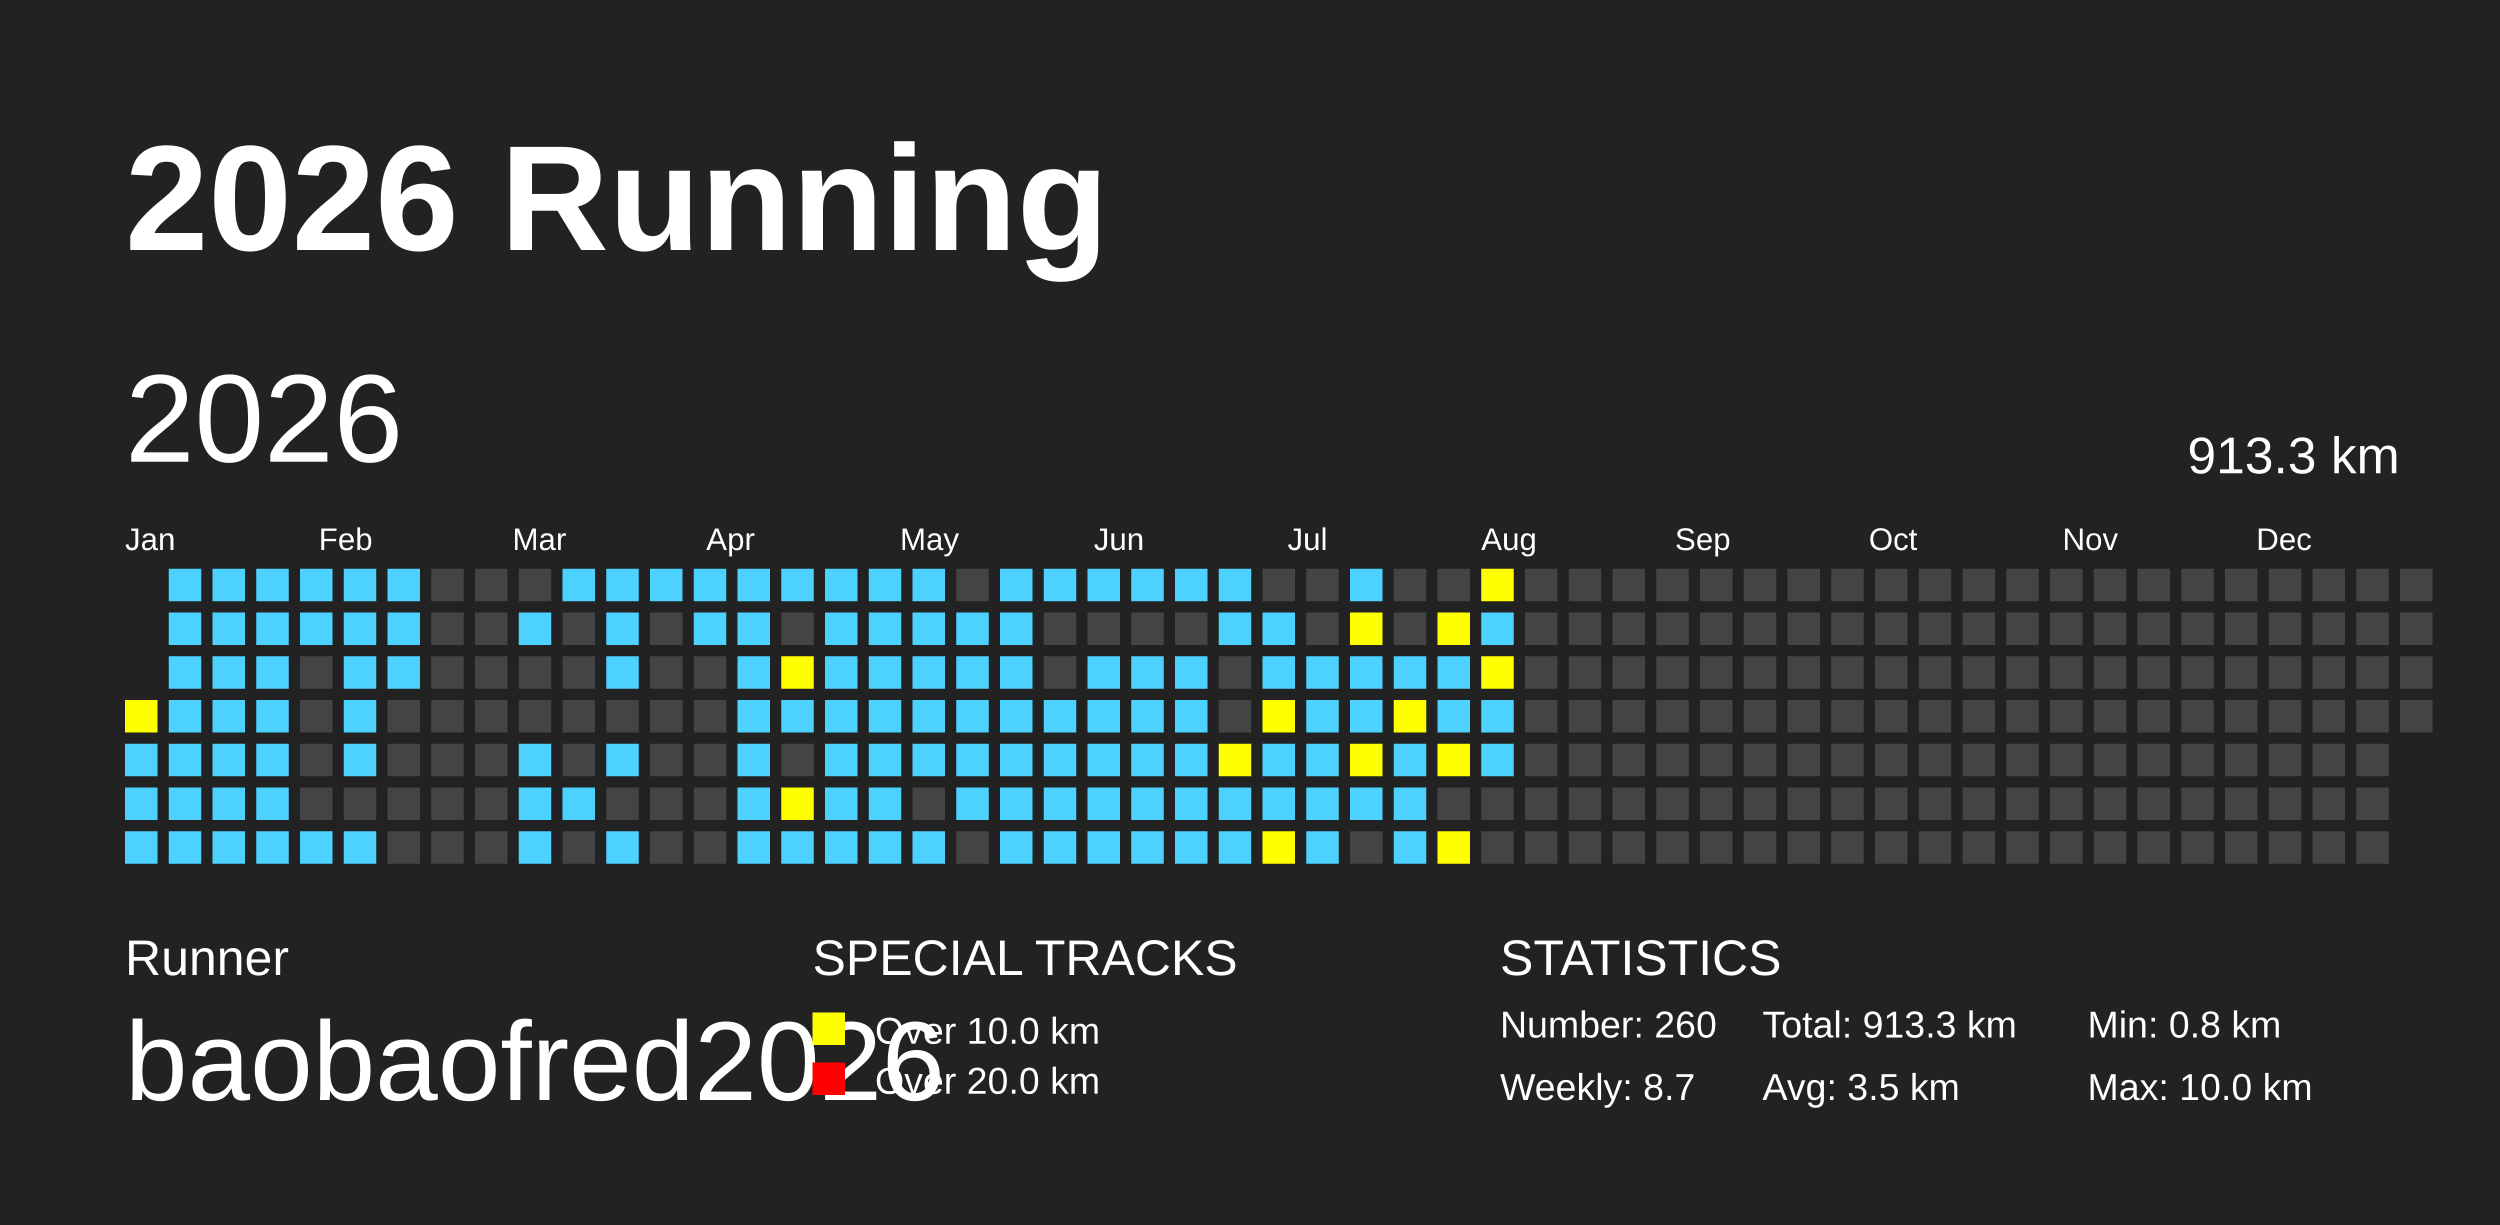
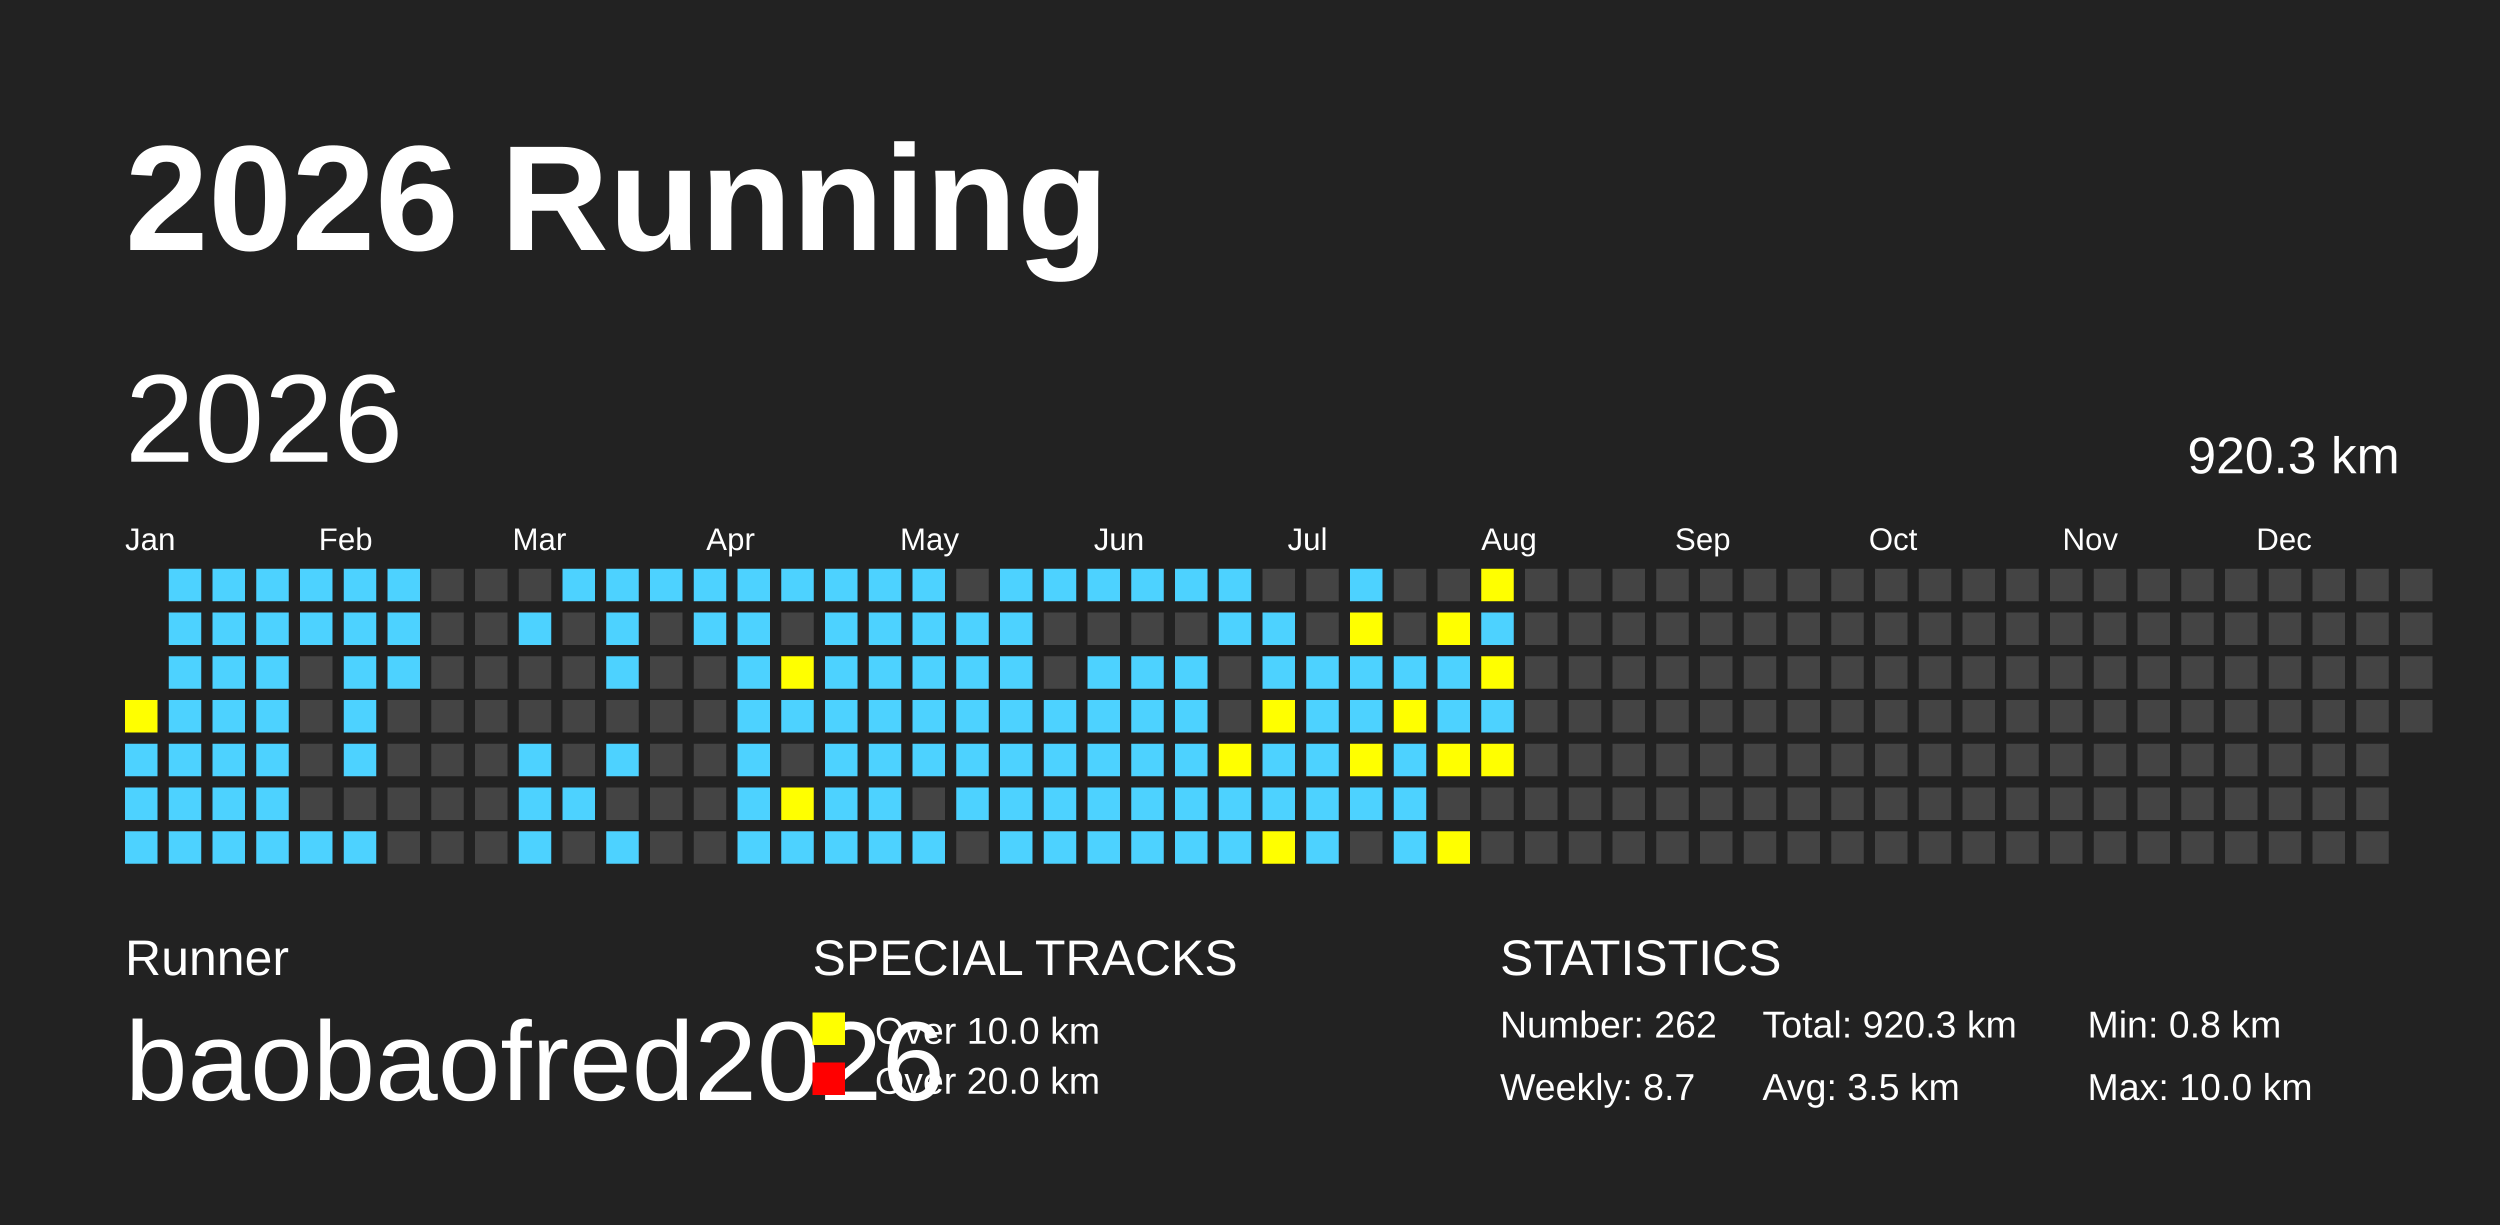
<svg xmlns="http://www.w3.org/2000/svg" baseProfile="full" height="98mm" version="1.1" viewBox="0,0,200,98" width="200mm">
  <defs />
  <rect fill="#222222" height="98" width="200" x="0" y="0" />
  <text fill="#FFFFFF" style="font-size:12px; font-family:Arial; font-weight:bold;" x="10" y="20">2026 Running</text>
  <text fill="#FFFFFF" style="font-size:4px; font-family:Arial" x="10" y="78">Runner</text>
  <text fill="#FFFFFF" style="font-size:9px; font-family:Arial" x="10" y="88">baobaofred2026</text>
  <text fill="#FFFFFF" style="font-size:4px; font-family:Arial" x="65" y="78">SPECIAL TRACKS</text>
  <rect fill="yellow" height="2.6" width="2.6" x="65" y="81" />
  <text fill="#FFFFFF" style="font-size:3px; font-family:Arial" x="70" y="83.5">Over 10.0 km</text>
  <rect fill="red" height="2.6" width="2.6" x="65" y="85" />
  <text fill="#FFFFFF" style="font-size:3px; font-family:Arial" x="70" y="87.5">Over 20.0 km</text>
  <text fill="#FFFFFF" style="font-size:4px; font-family:Arial" x="120" y="78">STATISTICS</text>
-   <text fill="#FFFFFF" style="font-size:3px; font-family:Arial" x="120" y="83">Number: 260</text>
+   <text fill="#FFFFFF" style="font-size:3px; font-family:Arial" x="120" y="83">Number: 262</text>
  <text fill="#FFFFFF" style="font-size:3px; font-family:Arial" x="120" y="88">Weekly: 8.7</text>
-   <text fill="#FFFFFF" style="font-size:3px; font-family:Arial" x="141" y="83">Total: 913.3 km</text>
+   <text fill="#FFFFFF" style="font-size:3px; font-family:Arial" x="141" y="83">Total: 920.3 km</text>
  <text fill="#FFFFFF" style="font-size:3px; font-family:Arial" x="141" y="88">Avg: 3.5 km</text>
  <text fill="#FFFFFF" style="font-size:3px; font-family:Arial" x="167" y="83">Min: 0.8 km</text>
  <text fill="#FFFFFF" style="font-size:3px; font-family:Arial" x="167" y="88">Max: 10.0 km</text>
  <text dominant-baseline="hanging" fill="#FFFFFF" style="font-size:10.0px; font-family:Arial;" x="10" y="30">2026</text>
-   <text dominant-baseline="hanging" fill="#FFFFFF" style="font-size:4.125px; font-family:Arial;" x="175" y="35">913.3 km</text>
+   <text dominant-baseline="hanging" fill="#FFFFFF" style="font-size:4.125px; font-family:Arial;" x="175" y="35">920.3 km</text>
  <text fill="#FFFFFF" style="font-size:2.5px; font-family:Arial" x="10.0" y="44">Jan</text>
  <text fill="#FFFFFF" style="font-size:2.5px; font-family:Arial" x="25.5" y="44">Feb</text>
  <text fill="#FFFFFF" style="font-size:2.5px; font-family:Arial" x="41.0" y="44">Mar</text>
  <text fill="#FFFFFF" style="font-size:2.5px; font-family:Arial" x="56.5" y="44">Apr</text>
  <text fill="#FFFFFF" style="font-size:2.5px; font-family:Arial" x="72.0" y="44">May</text>
  <text fill="#FFFFFF" style="font-size:2.5px; font-family:Arial" x="87.5" y="44">Jun</text>
  <text fill="#FFFFFF" style="font-size:2.5px; font-family:Arial" x="103.0" y="44">Jul</text>
  <text fill="#FFFFFF" style="font-size:2.5px; font-family:Arial" x="118.5" y="44">Aug</text>
  <text fill="#FFFFFF" style="font-size:2.5px; font-family:Arial" x="134.0" y="44">Sep</text>
  <text fill="#FFFFFF" style="font-size:2.5px; font-family:Arial" x="149.5" y="44">Oct</text>
  <text fill="#FFFFFF" style="font-size:2.5px; font-family:Arial" x="165.0" y="44">Nov</text>
  <text fill="#FFFFFF" style="font-size:2.5px; font-family:Arial" x="180.5" y="44">Dec</text>
  <rect fill="yellow" height="2.6" width="2.6" x="10.0" y="56.0" />
  <rect fill="#4DD2FF" height="2.6" width="2.6" x="10.0" y="59.5" />
  <rect fill="#4DD2FF" height="2.6" width="2.6" x="10.0" y="63.0" />
  <rect fill="#4DD2FF" height="2.6" width="2.6" x="10.0" y="66.5" />
  <rect fill="#4DD2FF" height="2.6" width="2.6" x="13.5" y="45.5" />
  <rect fill="#4DD2FF" height="2.6" width="2.6" x="13.5" y="49.0" />
  <rect fill="#4DD2FF" height="2.6" width="2.6" x="13.5" y="52.5" />
  <rect fill="#4DD2FF" height="2.6" width="2.6" x="13.5" y="56.0" />
  <rect fill="#4DD2FF" height="2.6" width="2.6" x="13.5" y="59.5" />
  <rect fill="#4DD2FF" height="2.6" width="2.6" x="13.5" y="63.0" />
  <rect fill="#4DD2FF" height="2.6" width="2.6" x="13.5" y="66.5" />
  <rect fill="#4DD2FF" height="2.6" width="2.6" x="17.0" y="45.5" />
  <rect fill="#4DD2FF" height="2.6" width="2.6" x="17.0" y="49.0" />
  <rect fill="#4DD2FF" height="2.6" width="2.6" x="17.0" y="52.5" />
  <rect fill="#4DD2FF" height="2.6" width="2.6" x="17.0" y="56.0" />
  <rect fill="#4DD2FF" height="2.6" width="2.6" x="17.0" y="59.5" />
  <rect fill="#4DD2FF" height="2.6" width="2.6" x="17.0" y="63.0" />
  <rect fill="#4DD2FF" height="2.6" width="2.6" x="17.0" y="66.5" />
  <rect fill="#4DD2FF" height="2.6" width="2.6" x="20.5" y="45.5" />
  <rect fill="#4DD2FF" height="2.6" width="2.6" x="20.5" y="49.0" />
  <rect fill="#4DD2FF" height="2.6" width="2.6" x="20.5" y="52.5" />
  <rect fill="#4DD2FF" height="2.6" width="2.6" x="20.5" y="56.0" />
  <rect fill="#4DD2FF" height="2.6" width="2.6" x="20.5" y="59.5" />
  <rect fill="#4DD2FF" height="2.6" width="2.6" x="20.5" y="63.0" />
  <rect fill="#4DD2FF" height="2.6" width="2.6" x="20.5" y="66.5" />
  <rect fill="#4DD2FF" height="2.6" width="2.6" x="24.0" y="45.5" />
  <rect fill="#4DD2FF" height="2.6" width="2.6" x="24.0" y="49.0" />
  <rect fill="#444444" height="2.6" width="2.6" x="24.0" y="52.5" />
  <rect fill="#444444" height="2.6" width="2.6" x="24.0" y="56.0" />
  <rect fill="#444444" height="2.6" width="2.6" x="24.0" y="59.5" />
  <rect fill="#444444" height="2.6" width="2.6" x="24.0" y="63.0" />
  <rect fill="#4DD2FF" height="2.6" width="2.6" x="24.0" y="66.5" />
  <rect fill="#4DD2FF" height="2.6" width="2.6" x="27.5" y="45.5" />
  <rect fill="#4DD2FF" height="2.6" width="2.6" x="27.5" y="49.0" />
  <rect fill="#4DD2FF" height="2.6" width="2.6" x="27.5" y="52.5" />
  <rect fill="#4DD2FF" height="2.6" width="2.6" x="27.5" y="56.0" />
  <rect fill="#4DD2FF" height="2.6" width="2.6" x="27.5" y="59.5" />
  <rect fill="#444444" height="2.6" width="2.6" x="27.5" y="63.0" />
  <rect fill="#4DD2FF" height="2.6" width="2.6" x="27.5" y="66.5" />
  <rect fill="#4DD2FF" height="2.6" width="2.6" x="31.0" y="45.5" />
  <rect fill="#4DD2FF" height="2.6" width="2.6" x="31.0" y="49.0" />
  <rect fill="#4DD2FF" height="2.6" width="2.6" x="31.0" y="52.5" />
  <rect fill="#444444" height="2.6" width="2.6" x="31.0" y="56.0" />
  <rect fill="#444444" height="2.6" width="2.6" x="31.0" y="59.5" />
  <rect fill="#444444" height="2.6" width="2.6" x="31.0" y="63.0" />
  <rect fill="#444444" height="2.6" width="2.6" x="31.0" y="66.5" />
  <rect fill="#444444" height="2.6" width="2.6" x="34.5" y="45.5" />
  <rect fill="#444444" height="2.6" width="2.6" x="34.5" y="49.0" />
  <rect fill="#444444" height="2.6" width="2.6" x="34.5" y="52.5" />
  <rect fill="#444444" height="2.6" width="2.6" x="34.5" y="56.0" />
  <rect fill="#444444" height="2.6" width="2.6" x="34.5" y="59.5" />
  <rect fill="#444444" height="2.6" width="2.6" x="34.5" y="63.0" />
  <rect fill="#444444" height="2.6" width="2.6" x="34.5" y="66.5" />
  <rect fill="#444444" height="2.6" width="2.6" x="38.0" y="45.5" />
  <rect fill="#444444" height="2.6" width="2.6" x="38.0" y="49.0" />
  <rect fill="#444444" height="2.6" width="2.6" x="38.0" y="52.5" />
  <rect fill="#444444" height="2.6" width="2.6" x="38.0" y="56.0" />
  <rect fill="#444444" height="2.6" width="2.6" x="38.0" y="59.5" />
  <rect fill="#444444" height="2.6" width="2.6" x="38.0" y="63.0" />
  <rect fill="#444444" height="2.6" width="2.6" x="38.0" y="66.5" />
  <rect fill="#444444" height="2.6" width="2.6" x="41.5" y="45.5" />
  <rect fill="#4DD2FF" height="2.6" width="2.6" x="41.5" y="49.0" />
  <rect fill="#444444" height="2.6" width="2.6" x="41.5" y="52.5" />
  <rect fill="#444444" height="2.6" width="2.6" x="41.5" y="56.0" />
  <rect fill="#4DD2FF" height="2.6" width="2.6" x="41.5" y="59.5" />
  <rect fill="#4DD2FF" height="2.6" width="2.6" x="41.5" y="63.0" />
  <rect fill="#4DD2FF" height="2.6" width="2.6" x="41.5" y="66.5" />
  <rect fill="#4DD2FF" height="2.6" width="2.6" x="45.0" y="45.5" />
  <rect fill="#444444" height="2.6" width="2.6" x="45.0" y="49.0" />
  <rect fill="#444444" height="2.6" width="2.6" x="45.0" y="52.5" />
  <rect fill="#444444" height="2.6" width="2.6" x="45.0" y="56.0" />
  <rect fill="#444444" height="2.6" width="2.6" x="45.0" y="59.5" />
  <rect fill="#4DD2FF" height="2.6" width="2.6" x="45.0" y="63.0" />
  <rect fill="#444444" height="2.6" width="2.6" x="45.0" y="66.5" />
  <rect fill="#4DD2FF" height="2.6" width="2.6" x="48.5" y="45.5" />
  <rect fill="#4DD2FF" height="2.6" width="2.6" x="48.5" y="49.0" />
  <rect fill="#4DD2FF" height="2.6" width="2.6" x="48.5" y="52.5" />
  <rect fill="#444444" height="2.6" width="2.6" x="48.5" y="56.0" />
  <rect fill="#4DD2FF" height="2.6" width="2.6" x="48.5" y="59.5" />
  <rect fill="#444444" height="2.6" width="2.6" x="48.5" y="63.0" />
  <rect fill="#4DD2FF" height="2.6" width="2.6" x="48.5" y="66.5" />
  <rect fill="#4DD2FF" height="2.6" width="2.6" x="52.0" y="45.5" />
  <rect fill="#444444" height="2.6" width="2.6" x="52.0" y="49.0" />
  <rect fill="#444444" height="2.6" width="2.6" x="52.0" y="52.5" />
  <rect fill="#444444" height="2.6" width="2.6" x="52.0" y="56.0" />
  <rect fill="#444444" height="2.6" width="2.6" x="52.0" y="59.5" />
  <rect fill="#444444" height="2.6" width="2.6" x="52.0" y="63.0" />
  <rect fill="#444444" height="2.6" width="2.6" x="52.0" y="66.5" />
  <rect fill="#4DD2FF" height="2.6" width="2.6" x="55.5" y="45.5" />
  <rect fill="#4DD2FF" height="2.6" width="2.6" x="55.5" y="49.0" />
  <rect fill="#444444" height="2.6" width="2.6" x="55.5" y="52.5" />
  <rect fill="#444444" height="2.6" width="2.6" x="55.5" y="56.0" />
  <rect fill="#444444" height="2.6" width="2.6" x="55.5" y="59.5" />
  <rect fill="#444444" height="2.6" width="2.6" x="55.5" y="63.0" />
  <rect fill="#444444" height="2.6" width="2.6" x="55.5" y="66.5" />
  <rect fill="#4DD2FF" height="2.6" width="2.6" x="59.0" y="45.5" />
  <rect fill="#4DD2FF" height="2.6" width="2.6" x="59.0" y="49.0" />
  <rect fill="#4DD2FF" height="2.6" width="2.6" x="59.0" y="52.5" />
  <rect fill="#4DD2FF" height="2.6" width="2.6" x="59.0" y="56.0" />
  <rect fill="#4DD2FF" height="2.6" width="2.6" x="59.0" y="59.5" />
  <rect fill="#4DD2FF" height="2.6" width="2.6" x="59.0" y="63.0" />
  <rect fill="#4DD2FF" height="2.6" width="2.6" x="59.0" y="66.5" />
  <rect fill="#4DD2FF" height="2.6" width="2.6" x="62.5" y="45.5" />
  <rect fill="#444444" height="2.6" width="2.6" x="62.5" y="49.0" />
  <rect fill="yellow" height="2.6" width="2.6" x="62.5" y="52.5" />
  <rect fill="#4DD2FF" height="2.6" width="2.6" x="62.5" y="56.0" />
  <rect fill="#444444" height="2.6" width="2.6" x="62.5" y="59.5" />
  <rect fill="yellow" height="2.6" width="2.6" x="62.5" y="63.0" />
  <rect fill="#4DD2FF" height="2.6" width="2.6" x="62.5" y="66.5" />
  <rect fill="#4DD2FF" height="2.6" width="2.6" x="66.0" y="45.5" />
  <rect fill="#4DD2FF" height="2.6" width="2.6" x="66.0" y="49.0" />
  <rect fill="#4DD2FF" height="2.6" width="2.6" x="66.0" y="52.5" />
  <rect fill="#4DD2FF" height="2.6" width="2.6" x="66.0" y="56.0" />
  <rect fill="#4DD2FF" height="2.6" width="2.6" x="66.0" y="59.5" />
  <rect fill="#4DD2FF" height="2.6" width="2.6" x="66.0" y="63.0" />
  <rect fill="#4DD2FF" height="2.6" width="2.6" x="66.0" y="66.5" />
  <rect fill="#4DD2FF" height="2.6" width="2.6" x="69.5" y="45.5" />
  <rect fill="#4DD2FF" height="2.6" width="2.6" x="69.5" y="49.0" />
  <rect fill="#4DD2FF" height="2.6" width="2.6" x="69.5" y="52.5" />
  <rect fill="#4DD2FF" height="2.6" width="2.6" x="69.5" y="56.0" />
  <rect fill="#4DD2FF" height="2.6" width="2.6" x="69.5" y="59.5" />
  <rect fill="#4DD2FF" height="2.6" width="2.6" x="69.5" y="63.0" />
  <rect fill="#4DD2FF" height="2.6" width="2.6" x="69.5" y="66.5" />
  <rect fill="#4DD2FF" height="2.6" width="2.6" x="73.0" y="45.5" />
  <rect fill="#4DD2FF" height="2.6" width="2.6" x="73.0" y="49.0" />
  <rect fill="#4DD2FF" height="2.6" width="2.6" x="73.0" y="52.5" />
  <rect fill="#4DD2FF" height="2.6" width="2.6" x="73.0" y="56.0" />
  <rect fill="#4DD2FF" height="2.6" width="2.6" x="73.0" y="59.5" />
  <rect fill="#444444" height="2.6" width="2.6" x="73.0" y="63.0" />
  <rect fill="#4DD2FF" height="2.6" width="2.6" x="73.0" y="66.5" />
  <rect fill="#444444" height="2.6" width="2.6" x="76.5" y="45.5" />
  <rect fill="#4DD2FF" height="2.6" width="2.6" x="76.5" y="49.0" />
  <rect fill="#4DD2FF" height="2.6" width="2.6" x="76.5" y="52.5" />
  <rect fill="#4DD2FF" height="2.6" width="2.6" x="76.5" y="56.0" />
  <rect fill="#4DD2FF" height="2.6" width="2.6" x="76.5" y="59.5" />
  <rect fill="#4DD2FF" height="2.6" width="2.6" x="76.5" y="63.0" />
  <rect fill="#444444" height="2.6" width="2.6" x="76.5" y="66.5" />
  <rect fill="#4DD2FF" height="2.6" width="2.6" x="80.0" y="45.5" />
  <rect fill="#4DD2FF" height="2.6" width="2.6" x="80.0" y="49.0" />
  <rect fill="#4DD2FF" height="2.6" width="2.6" x="80.0" y="52.5" />
  <rect fill="#4DD2FF" height="2.6" width="2.6" x="80.0" y="56.0" />
  <rect fill="#4DD2FF" height="2.6" width="2.6" x="80.0" y="59.5" />
  <rect fill="#4DD2FF" height="2.6" width="2.6" x="80.0" y="63.0" />
  <rect fill="#4DD2FF" height="2.6" width="2.6" x="80.0" y="66.5" />
  <rect fill="#4DD2FF" height="2.6" width="2.6" x="83.5" y="45.5" />
  <rect fill="#444444" height="2.6" width="2.6" x="83.5" y="49.0" />
  <rect fill="#444444" height="2.6" width="2.6" x="83.5" y="52.5" />
  <rect fill="#4DD2FF" height="2.6" width="2.6" x="83.5" y="56.0" />
  <rect fill="#4DD2FF" height="2.6" width="2.6" x="83.5" y="59.5" />
  <rect fill="#4DD2FF" height="2.6" width="2.6" x="83.5" y="63.0" />
  <rect fill="#4DD2FF" height="2.6" width="2.6" x="83.5" y="66.5" />
  <rect fill="#4DD2FF" height="2.6" width="2.6" x="87.0" y="45.5" />
  <rect fill="#444444" height="2.6" width="2.6" x="87.0" y="49.0" />
  <rect fill="#4DD2FF" height="2.6" width="2.6" x="87.0" y="52.5" />
  <rect fill="#4DD2FF" height="2.6" width="2.6" x="87.0" y="56.0" />
  <rect fill="#4DD2FF" height="2.6" width="2.6" x="87.0" y="59.5" />
  <rect fill="#4DD2FF" height="2.6" width="2.6" x="87.0" y="63.0" />
  <rect fill="#4DD2FF" height="2.6" width="2.6" x="87.0" y="66.5" />
  <rect fill="#4DD2FF" height="2.6" width="2.6" x="90.5" y="45.5" />
  <rect fill="#444444" height="2.6" width="2.6" x="90.5" y="49.0" />
  <rect fill="#4DD2FF" height="2.6" width="2.6" x="90.5" y="52.5" />
  <rect fill="#4DD2FF" height="2.6" width="2.6" x="90.5" y="56.0" />
  <rect fill="#4DD2FF" height="2.6" width="2.6" x="90.5" y="59.5" />
  <rect fill="#4DD2FF" height="2.6" width="2.6" x="90.5" y="63.0" />
  <rect fill="#4DD2FF" height="2.6" width="2.6" x="90.5" y="66.5" />
  <rect fill="#4DD2FF" height="2.6" width="2.6" x="94.0" y="45.5" />
  <rect fill="#444444" height="2.6" width="2.6" x="94.0" y="49.0" />
  <rect fill="#4DD2FF" height="2.6" width="2.6" x="94.0" y="52.5" />
  <rect fill="#4DD2FF" height="2.6" width="2.6" x="94.0" y="56.0" />
  <rect fill="#4DD2FF" height="2.6" width="2.6" x="94.0" y="59.5" />
  <rect fill="#4DD2FF" height="2.6" width="2.6" x="94.0" y="63.0" />
  <rect fill="#4DD2FF" height="2.6" width="2.6" x="94.0" y="66.5" />
  <rect fill="#4DD2FF" height="2.6" width="2.6" x="97.5" y="45.5" />
  <rect fill="#4DD2FF" height="2.6" width="2.6" x="97.5" y="49.0" />
  <rect fill="#444444" height="2.6" width="2.6" x="97.5" y="52.5" />
  <rect fill="#444444" height="2.6" width="2.6" x="97.5" y="56.0" />
  <rect fill="yellow" height="2.6" width="2.6" x="97.5" y="59.5" />
  <rect fill="#4DD2FF" height="2.6" width="2.6" x="97.5" y="63.0" />
  <rect fill="#4DD2FF" height="2.6" width="2.6" x="97.5" y="66.5" />
  <rect fill="#444444" height="2.6" width="2.6" x="101.0" y="45.5" />
  <rect fill="#4DD2FF" height="2.6" width="2.6" x="101.0" y="49.0" />
  <rect fill="#4DD2FF" height="2.6" width="2.6" x="101.0" y="52.5" />
  <rect fill="yellow" height="2.6" width="2.6" x="101.0" y="56.0" />
  <rect fill="#4DD2FF" height="2.6" width="2.6" x="101.0" y="59.5" />
  <rect fill="#4DD2FF" height="2.6" width="2.6" x="101.0" y="63.0" />
  <rect fill="yellow" height="2.6" width="2.6" x="101.0" y="66.5" />
  <rect fill="#444444" height="2.6" width="2.6" x="104.5" y="45.5" />
  <rect fill="#444444" height="2.6" width="2.6" x="104.5" y="49.0" />
  <rect fill="#4DD2FF" height="2.6" width="2.6" x="104.5" y="52.5" />
  <rect fill="#4DD2FF" height="2.6" width="2.6" x="104.5" y="56.0" />
  <rect fill="#4DD2FF" height="2.6" width="2.6" x="104.5" y="59.5" />
  <rect fill="#4DD2FF" height="2.6" width="2.6" x="104.5" y="63.0" />
  <rect fill="#4DD2FF" height="2.6" width="2.6" x="104.5" y="66.5" />
  <rect fill="#4DD2FF" height="2.6" width="2.6" x="108.0" y="45.5" />
  <rect fill="yellow" height="2.6" width="2.6" x="108.0" y="49.0" />
  <rect fill="#4DD2FF" height="2.6" width="2.6" x="108.0" y="52.5" />
  <rect fill="#4DD2FF" height="2.6" width="2.6" x="108.0" y="56.0" />
  <rect fill="yellow" height="2.6" width="2.6" x="108.0" y="59.5" />
  <rect fill="#4DD2FF" height="2.6" width="2.6" x="108.0" y="63.0" />
  <rect fill="#444444" height="2.6" width="2.6" x="108.0" y="66.5" />
  <rect fill="#444444" height="2.6" width="2.6" x="111.5" y="45.5" />
  <rect fill="#444444" height="2.6" width="2.6" x="111.5" y="49.0" />
  <rect fill="#4DD2FF" height="2.6" width="2.6" x="111.5" y="52.5" />
  <rect fill="yellow" height="2.6" width="2.6" x="111.5" y="56.0" />
  <rect fill="#4DD2FF" height="2.6" width="2.6" x="111.5" y="59.5" />
  <rect fill="#4DD2FF" height="2.6" width="2.6" x="111.5" y="63.0" />
  <rect fill="#4DD2FF" height="2.6" width="2.6" x="111.5" y="66.5" />
  <rect fill="#444444" height="2.6" width="2.6" x="115.0" y="45.5" />
  <rect fill="yellow" height="2.6" width="2.6" x="115.0" y="49.0" />
  <rect fill="#4DD2FF" height="2.6" width="2.6" x="115.0" y="52.5" />
  <rect fill="#4DD2FF" height="2.6" width="2.6" x="115.0" y="56.0" />
  <rect fill="yellow" height="2.6" width="2.6" x="115.0" y="59.5" />
  <rect fill="#444444" height="2.6" width="2.6" x="115.0" y="63.0" />
  <rect fill="yellow" height="2.6" width="2.6" x="115.0" y="66.5" />
  <rect fill="yellow" height="2.6" width="2.6" x="118.5" y="45.5" />
  <rect fill="#4DD2FF" height="2.6" width="2.6" x="118.5" y="49.0" />
  <rect fill="yellow" height="2.6" width="2.6" x="118.5" y="52.5" />
  <rect fill="#4DD2FF" height="2.6" width="2.6" x="118.5" y="56.0" />
-   <rect fill="#4DD2FF" height="2.6" width="2.6" x="118.5" y="59.5" />
+   <rect fill="yellow" height="2.6" width="2.6" x="118.5" y="59.5" />
  <rect fill="#444444" height="2.6" width="2.6" x="118.5" y="63.0" />
  <rect fill="#444444" height="2.6" width="2.6" x="118.5" y="66.5" />
  <rect fill="#444444" height="2.6" width="2.6" x="122.0" y="45.5" />
  <rect fill="#444444" height="2.6" width="2.6" x="122.0" y="49.0" />
  <rect fill="#444444" height="2.6" width="2.6" x="122.0" y="52.5" />
  <rect fill="#444444" height="2.6" width="2.6" x="122.0" y="56.0" />
  <rect fill="#444444" height="2.6" width="2.6" x="122.0" y="59.5" />
  <rect fill="#444444" height="2.6" width="2.6" x="122.0" y="63.0" />
  <rect fill="#444444" height="2.6" width="2.6" x="122.0" y="66.5" />
  <rect fill="#444444" height="2.6" width="2.6" x="125.5" y="45.5" />
  <rect fill="#444444" height="2.6" width="2.6" x="125.5" y="49.0" />
  <rect fill="#444444" height="2.6" width="2.6" x="125.5" y="52.5" />
  <rect fill="#444444" height="2.6" width="2.6" x="125.5" y="56.0" />
  <rect fill="#444444" height="2.6" width="2.6" x="125.5" y="59.5" />
  <rect fill="#444444" height="2.6" width="2.6" x="125.5" y="63.0" />
  <rect fill="#444444" height="2.6" width="2.6" x="125.5" y="66.5" />
  <rect fill="#444444" height="2.6" width="2.6" x="129.0" y="45.5" />
  <rect fill="#444444" height="2.6" width="2.6" x="129.0" y="49.0" />
  <rect fill="#444444" height="2.6" width="2.6" x="129.0" y="52.5" />
  <rect fill="#444444" height="2.6" width="2.6" x="129.0" y="56.0" />
  <rect fill="#444444" height="2.6" width="2.6" x="129.0" y="59.5" />
  <rect fill="#444444" height="2.6" width="2.6" x="129.0" y="63.0" />
  <rect fill="#444444" height="2.6" width="2.6" x="129.0" y="66.5" />
  <rect fill="#444444" height="2.6" width="2.6" x="132.5" y="45.5" />
  <rect fill="#444444" height="2.6" width="2.6" x="132.5" y="49.0" />
  <rect fill="#444444" height="2.6" width="2.6" x="132.5" y="52.5" />
  <rect fill="#444444" height="2.6" width="2.6" x="132.5" y="56.0" />
  <rect fill="#444444" height="2.6" width="2.6" x="132.5" y="59.5" />
  <rect fill="#444444" height="2.6" width="2.6" x="132.5" y="63.0" />
  <rect fill="#444444" height="2.6" width="2.6" x="132.5" y="66.5" />
  <rect fill="#444444" height="2.6" width="2.6" x="136.0" y="45.5" />
  <rect fill="#444444" height="2.6" width="2.6" x="136.0" y="49.0" />
  <rect fill="#444444" height="2.6" width="2.6" x="136.0" y="52.5" />
  <rect fill="#444444" height="2.6" width="2.6" x="136.0" y="56.0" />
  <rect fill="#444444" height="2.6" width="2.6" x="136.0" y="59.5" />
  <rect fill="#444444" height="2.6" width="2.6" x="136.0" y="63.0" />
  <rect fill="#444444" height="2.6" width="2.6" x="136.0" y="66.5" />
  <rect fill="#444444" height="2.6" width="2.6" x="139.5" y="45.5" />
  <rect fill="#444444" height="2.6" width="2.6" x="139.5" y="49.0" />
  <rect fill="#444444" height="2.6" width="2.6" x="139.5" y="52.5" />
  <rect fill="#444444" height="2.6" width="2.6" x="139.5" y="56.0" />
  <rect fill="#444444" height="2.6" width="2.6" x="139.5" y="59.5" />
  <rect fill="#444444" height="2.6" width="2.6" x="139.5" y="63.0" />
  <rect fill="#444444" height="2.6" width="2.6" x="139.5" y="66.5" />
  <rect fill="#444444" height="2.6" width="2.6" x="143.0" y="45.5" />
  <rect fill="#444444" height="2.6" width="2.6" x="143.0" y="49.0" />
  <rect fill="#444444" height="2.6" width="2.6" x="143.0" y="52.5" />
  <rect fill="#444444" height="2.6" width="2.6" x="143.0" y="56.0" />
  <rect fill="#444444" height="2.6" width="2.6" x="143.0" y="59.5" />
  <rect fill="#444444" height="2.6" width="2.6" x="143.0" y="63.0" />
  <rect fill="#444444" height="2.6" width="2.6" x="143.0" y="66.5" />
  <rect fill="#444444" height="2.6" width="2.6" x="146.5" y="45.5" />
  <rect fill="#444444" height="2.6" width="2.6" x="146.5" y="49.0" />
  <rect fill="#444444" height="2.6" width="2.6" x="146.5" y="52.5" />
  <rect fill="#444444" height="2.6" width="2.6" x="146.5" y="56.0" />
  <rect fill="#444444" height="2.6" width="2.6" x="146.5" y="59.5" />
  <rect fill="#444444" height="2.6" width="2.6" x="146.5" y="63.0" />
  <rect fill="#444444" height="2.6" width="2.6" x="146.5" y="66.5" />
  <rect fill="#444444" height="2.6" width="2.6" x="150.0" y="45.5" />
  <rect fill="#444444" height="2.6" width="2.6" x="150.0" y="49.0" />
  <rect fill="#444444" height="2.6" width="2.6" x="150.0" y="52.5" />
  <rect fill="#444444" height="2.6" width="2.6" x="150.0" y="56.0" />
  <rect fill="#444444" height="2.6" width="2.6" x="150.0" y="59.5" />
  <rect fill="#444444" height="2.6" width="2.6" x="150.0" y="63.0" />
  <rect fill="#444444" height="2.6" width="2.6" x="150.0" y="66.5" />
  <rect fill="#444444" height="2.6" width="2.6" x="153.5" y="45.5" />
  <rect fill="#444444" height="2.6" width="2.6" x="153.5" y="49.0" />
  <rect fill="#444444" height="2.6" width="2.6" x="153.5" y="52.5" />
  <rect fill="#444444" height="2.6" width="2.6" x="153.5" y="56.0" />
  <rect fill="#444444" height="2.6" width="2.6" x="153.5" y="59.5" />
  <rect fill="#444444" height="2.6" width="2.6" x="153.5" y="63.0" />
  <rect fill="#444444" height="2.6" width="2.6" x="153.5" y="66.5" />
  <rect fill="#444444" height="2.6" width="2.6" x="157.0" y="45.5" />
  <rect fill="#444444" height="2.6" width="2.6" x="157.0" y="49.0" />
  <rect fill="#444444" height="2.6" width="2.6" x="157.0" y="52.5" />
  <rect fill="#444444" height="2.6" width="2.6" x="157.0" y="56.0" />
  <rect fill="#444444" height="2.6" width="2.6" x="157.0" y="59.5" />
  <rect fill="#444444" height="2.6" width="2.6" x="157.0" y="63.0" />
  <rect fill="#444444" height="2.6" width="2.6" x="157.0" y="66.5" />
  <rect fill="#444444" height="2.6" width="2.6" x="160.5" y="45.5" />
  <rect fill="#444444" height="2.6" width="2.6" x="160.5" y="49.0" />
  <rect fill="#444444" height="2.6" width="2.6" x="160.5" y="52.5" />
  <rect fill="#444444" height="2.6" width="2.6" x="160.5" y="56.0" />
  <rect fill="#444444" height="2.6" width="2.6" x="160.5" y="59.5" />
  <rect fill="#444444" height="2.6" width="2.6" x="160.5" y="63.0" />
  <rect fill="#444444" height="2.6" width="2.6" x="160.5" y="66.5" />
  <rect fill="#444444" height="2.6" width="2.6" x="164.0" y="45.5" />
  <rect fill="#444444" height="2.6" width="2.6" x="164.0" y="49.0" />
  <rect fill="#444444" height="2.6" width="2.6" x="164.0" y="52.5" />
  <rect fill="#444444" height="2.6" width="2.6" x="164.0" y="56.0" />
  <rect fill="#444444" height="2.6" width="2.6" x="164.0" y="59.5" />
  <rect fill="#444444" height="2.6" width="2.6" x="164.0" y="63.0" />
  <rect fill="#444444" height="2.6" width="2.6" x="164.0" y="66.5" />
  <rect fill="#444444" height="2.6" width="2.6" x="167.5" y="45.5" />
  <rect fill="#444444" height="2.6" width="2.6" x="167.5" y="49.0" />
  <rect fill="#444444" height="2.6" width="2.6" x="167.5" y="52.5" />
  <rect fill="#444444" height="2.6" width="2.6" x="167.5" y="56.0" />
  <rect fill="#444444" height="2.6" width="2.6" x="167.5" y="59.5" />
  <rect fill="#444444" height="2.6" width="2.6" x="167.5" y="63.0" />
  <rect fill="#444444" height="2.6" width="2.6" x="167.5" y="66.5" />
  <rect fill="#444444" height="2.6" width="2.6" x="171.0" y="45.5" />
  <rect fill="#444444" height="2.6" width="2.6" x="171.0" y="49.0" />
  <rect fill="#444444" height="2.6" width="2.6" x="171.0" y="52.5" />
  <rect fill="#444444" height="2.6" width="2.6" x="171.0" y="56.0" />
  <rect fill="#444444" height="2.6" width="2.6" x="171.0" y="59.5" />
  <rect fill="#444444" height="2.6" width="2.6" x="171.0" y="63.0" />
  <rect fill="#444444" height="2.6" width="2.6" x="171.0" y="66.5" />
  <rect fill="#444444" height="2.6" width="2.6" x="174.5" y="45.5" />
  <rect fill="#444444" height="2.6" width="2.6" x="174.5" y="49.0" />
  <rect fill="#444444" height="2.6" width="2.6" x="174.5" y="52.5" />
  <rect fill="#444444" height="2.6" width="2.6" x="174.5" y="56.0" />
  <rect fill="#444444" height="2.6" width="2.6" x="174.5" y="59.5" />
  <rect fill="#444444" height="2.6" width="2.6" x="174.5" y="63.0" />
  <rect fill="#444444" height="2.6" width="2.6" x="174.5" y="66.5" />
  <rect fill="#444444" height="2.6" width="2.6" x="178.0" y="45.5" />
  <rect fill="#444444" height="2.6" width="2.6" x="178.0" y="49.0" />
  <rect fill="#444444" height="2.6" width="2.6" x="178.0" y="52.5" />
  <rect fill="#444444" height="2.6" width="2.6" x="178.0" y="56.0" />
  <rect fill="#444444" height="2.6" width="2.6" x="178.0" y="59.5" />
  <rect fill="#444444" height="2.6" width="2.6" x="178.0" y="63.0" />
  <rect fill="#444444" height="2.6" width="2.6" x="178.0" y="66.5" />
  <rect fill="#444444" height="2.6" width="2.6" x="181.5" y="45.5" />
  <rect fill="#444444" height="2.6" width="2.6" x="181.5" y="49.0" />
  <rect fill="#444444" height="2.6" width="2.6" x="181.5" y="52.5" />
  <rect fill="#444444" height="2.6" width="2.6" x="181.5" y="56.0" />
  <rect fill="#444444" height="2.6" width="2.6" x="181.5" y="59.5" />
  <rect fill="#444444" height="2.6" width="2.6" x="181.5" y="63.0" />
  <rect fill="#444444" height="2.6" width="2.6" x="181.5" y="66.5" />
  <rect fill="#444444" height="2.6" width="2.6" x="185.0" y="45.5" />
  <rect fill="#444444" height="2.6" width="2.6" x="185.0" y="49.0" />
  <rect fill="#444444" height="2.6" width="2.6" x="185.0" y="52.5" />
  <rect fill="#444444" height="2.6" width="2.6" x="185.0" y="56.0" />
  <rect fill="#444444" height="2.6" width="2.6" x="185.0" y="59.5" />
  <rect fill="#444444" height="2.6" width="2.6" x="185.0" y="63.0" />
  <rect fill="#444444" height="2.6" width="2.6" x="185.0" y="66.5" />
  <rect fill="#444444" height="2.6" width="2.6" x="188.5" y="45.5" />
  <rect fill="#444444" height="2.6" width="2.6" x="188.5" y="49.0" />
  <rect fill="#444444" height="2.6" width="2.6" x="188.5" y="52.5" />
  <rect fill="#444444" height="2.6" width="2.6" x="188.5" y="56.0" />
  <rect fill="#444444" height="2.6" width="2.6" x="188.5" y="59.5" />
  <rect fill="#444444" height="2.6" width="2.6" x="188.5" y="63.0" />
  <rect fill="#444444" height="2.6" width="2.6" x="188.5" y="66.5" />
  <rect fill="#444444" height="2.6" width="2.6" x="192.0" y="45.5" />
  <rect fill="#444444" height="2.6" width="2.6" x="192.0" y="49.0" />
  <rect fill="#444444" height="2.6" width="2.6" x="192.0" y="52.5" />
  <rect fill="#444444" height="2.6" width="2.6" x="192.0" y="56.0" />
</svg>
